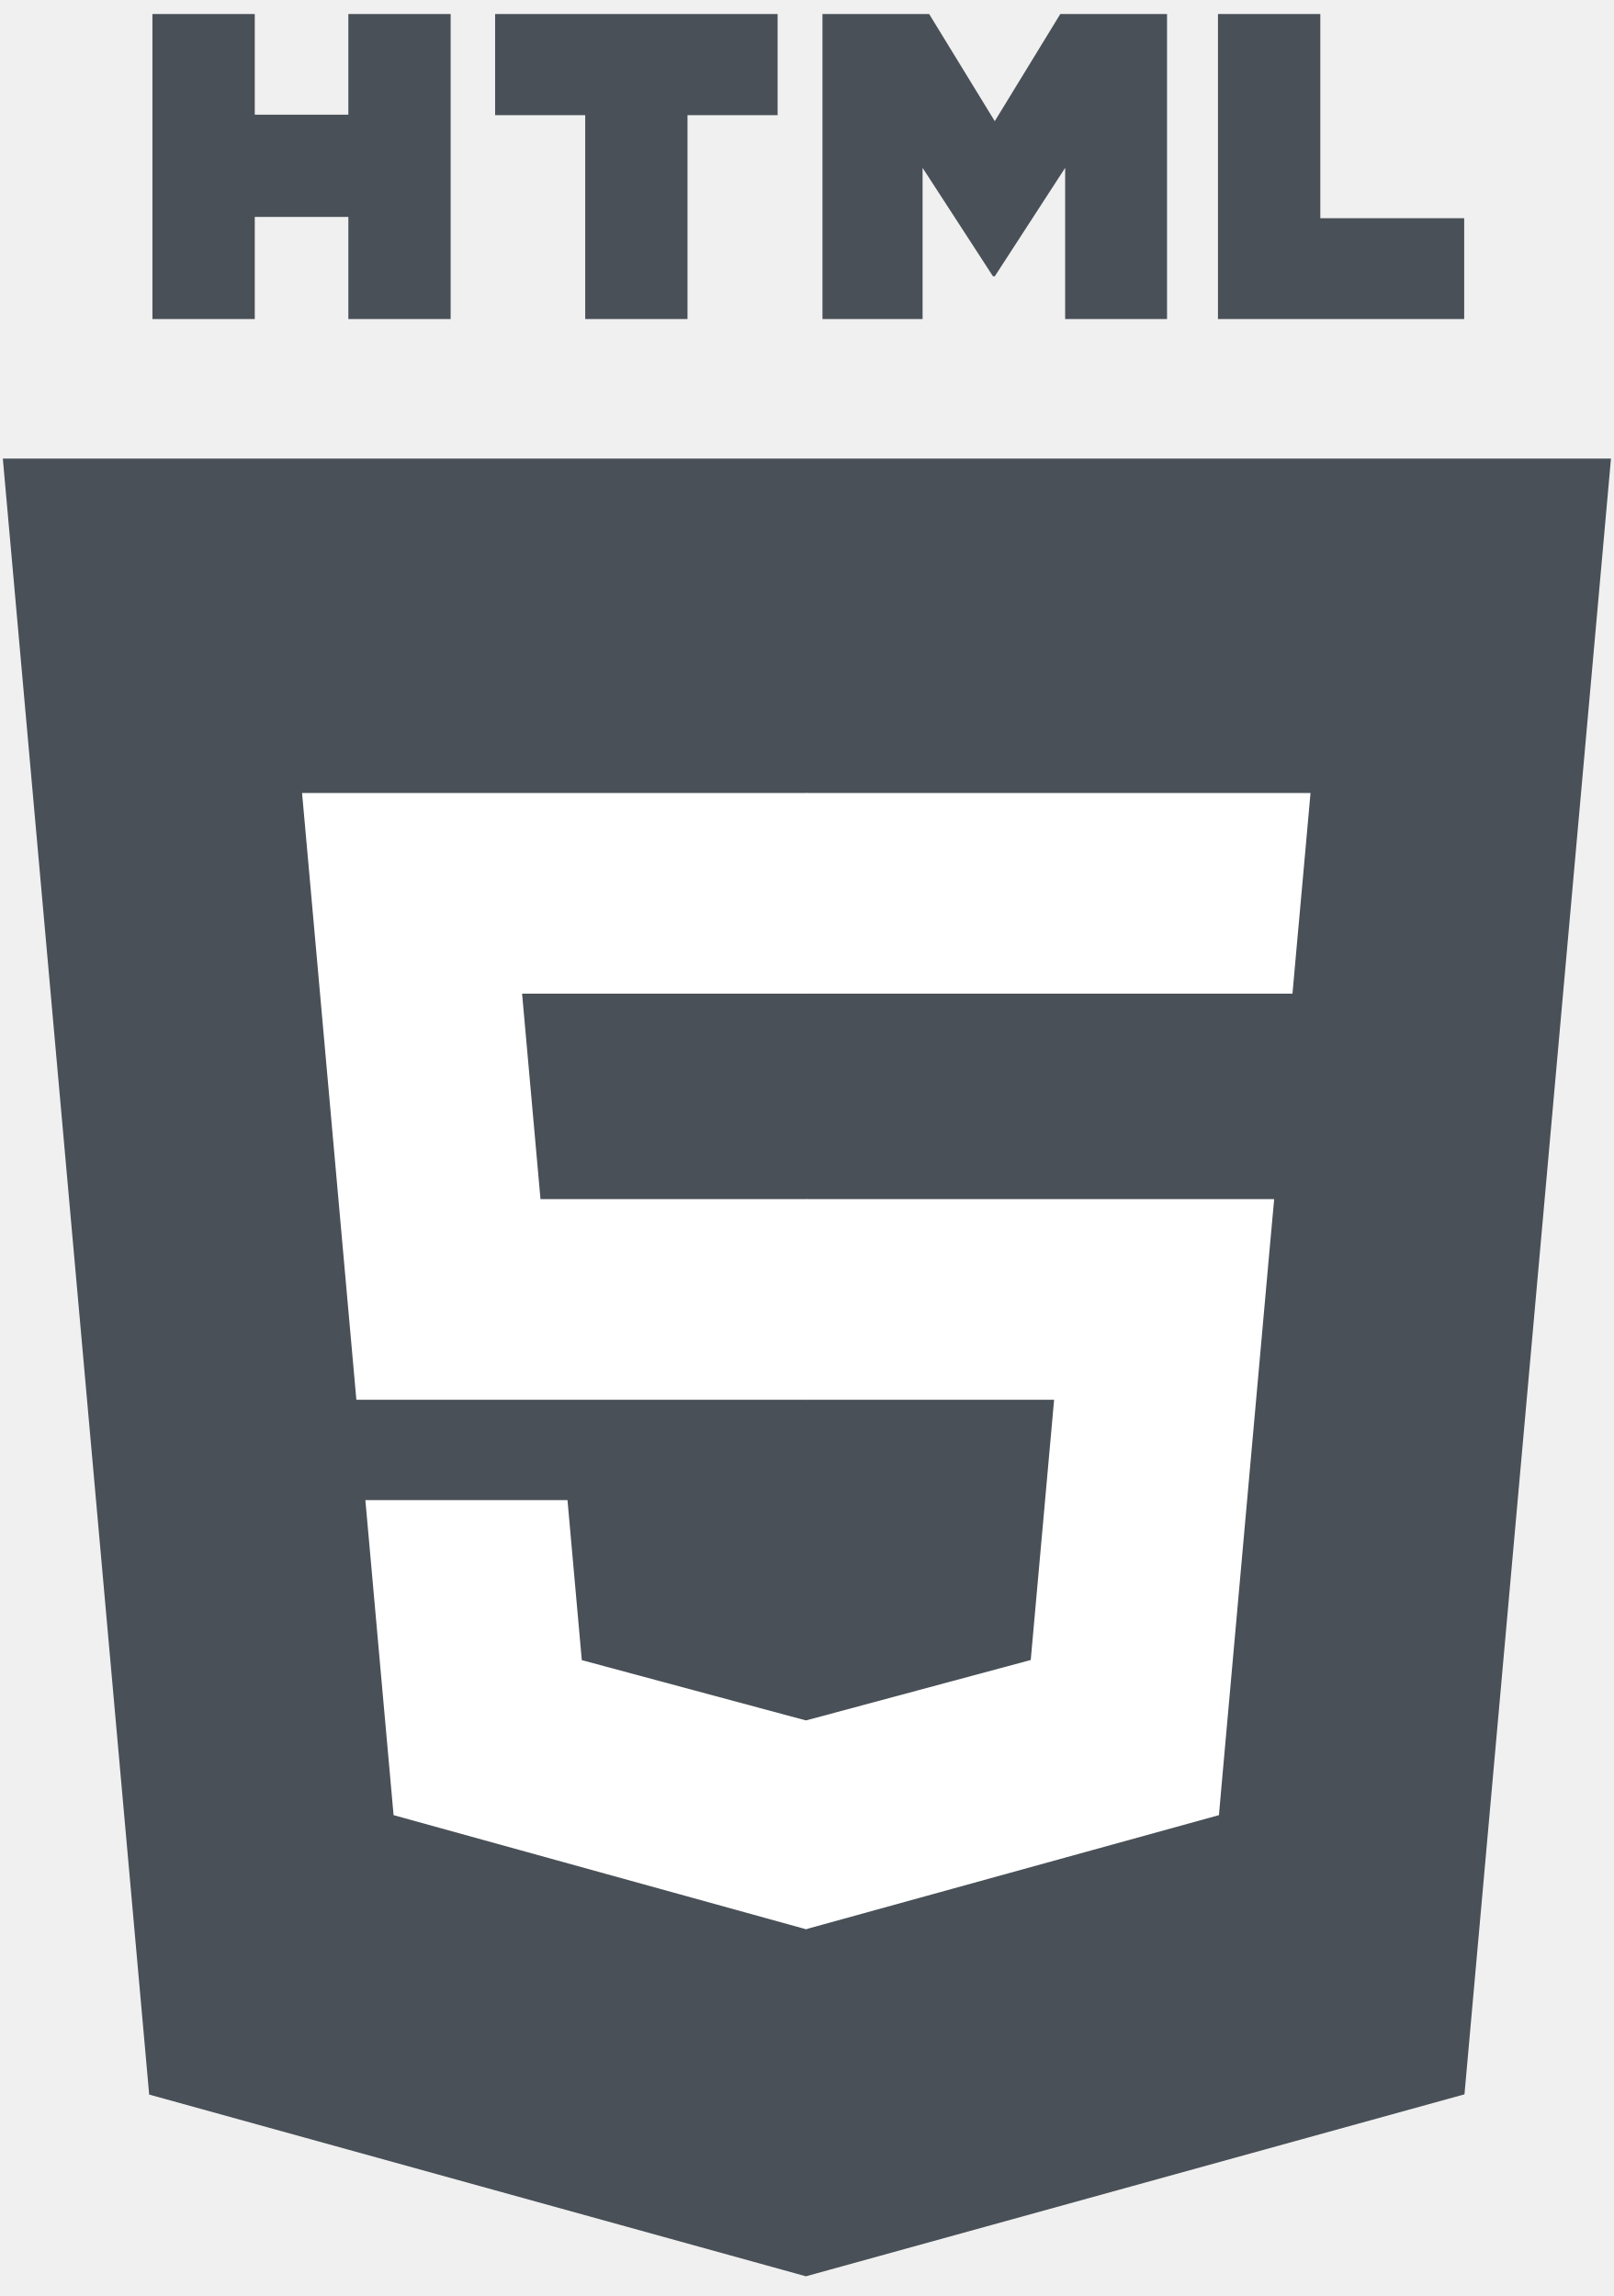
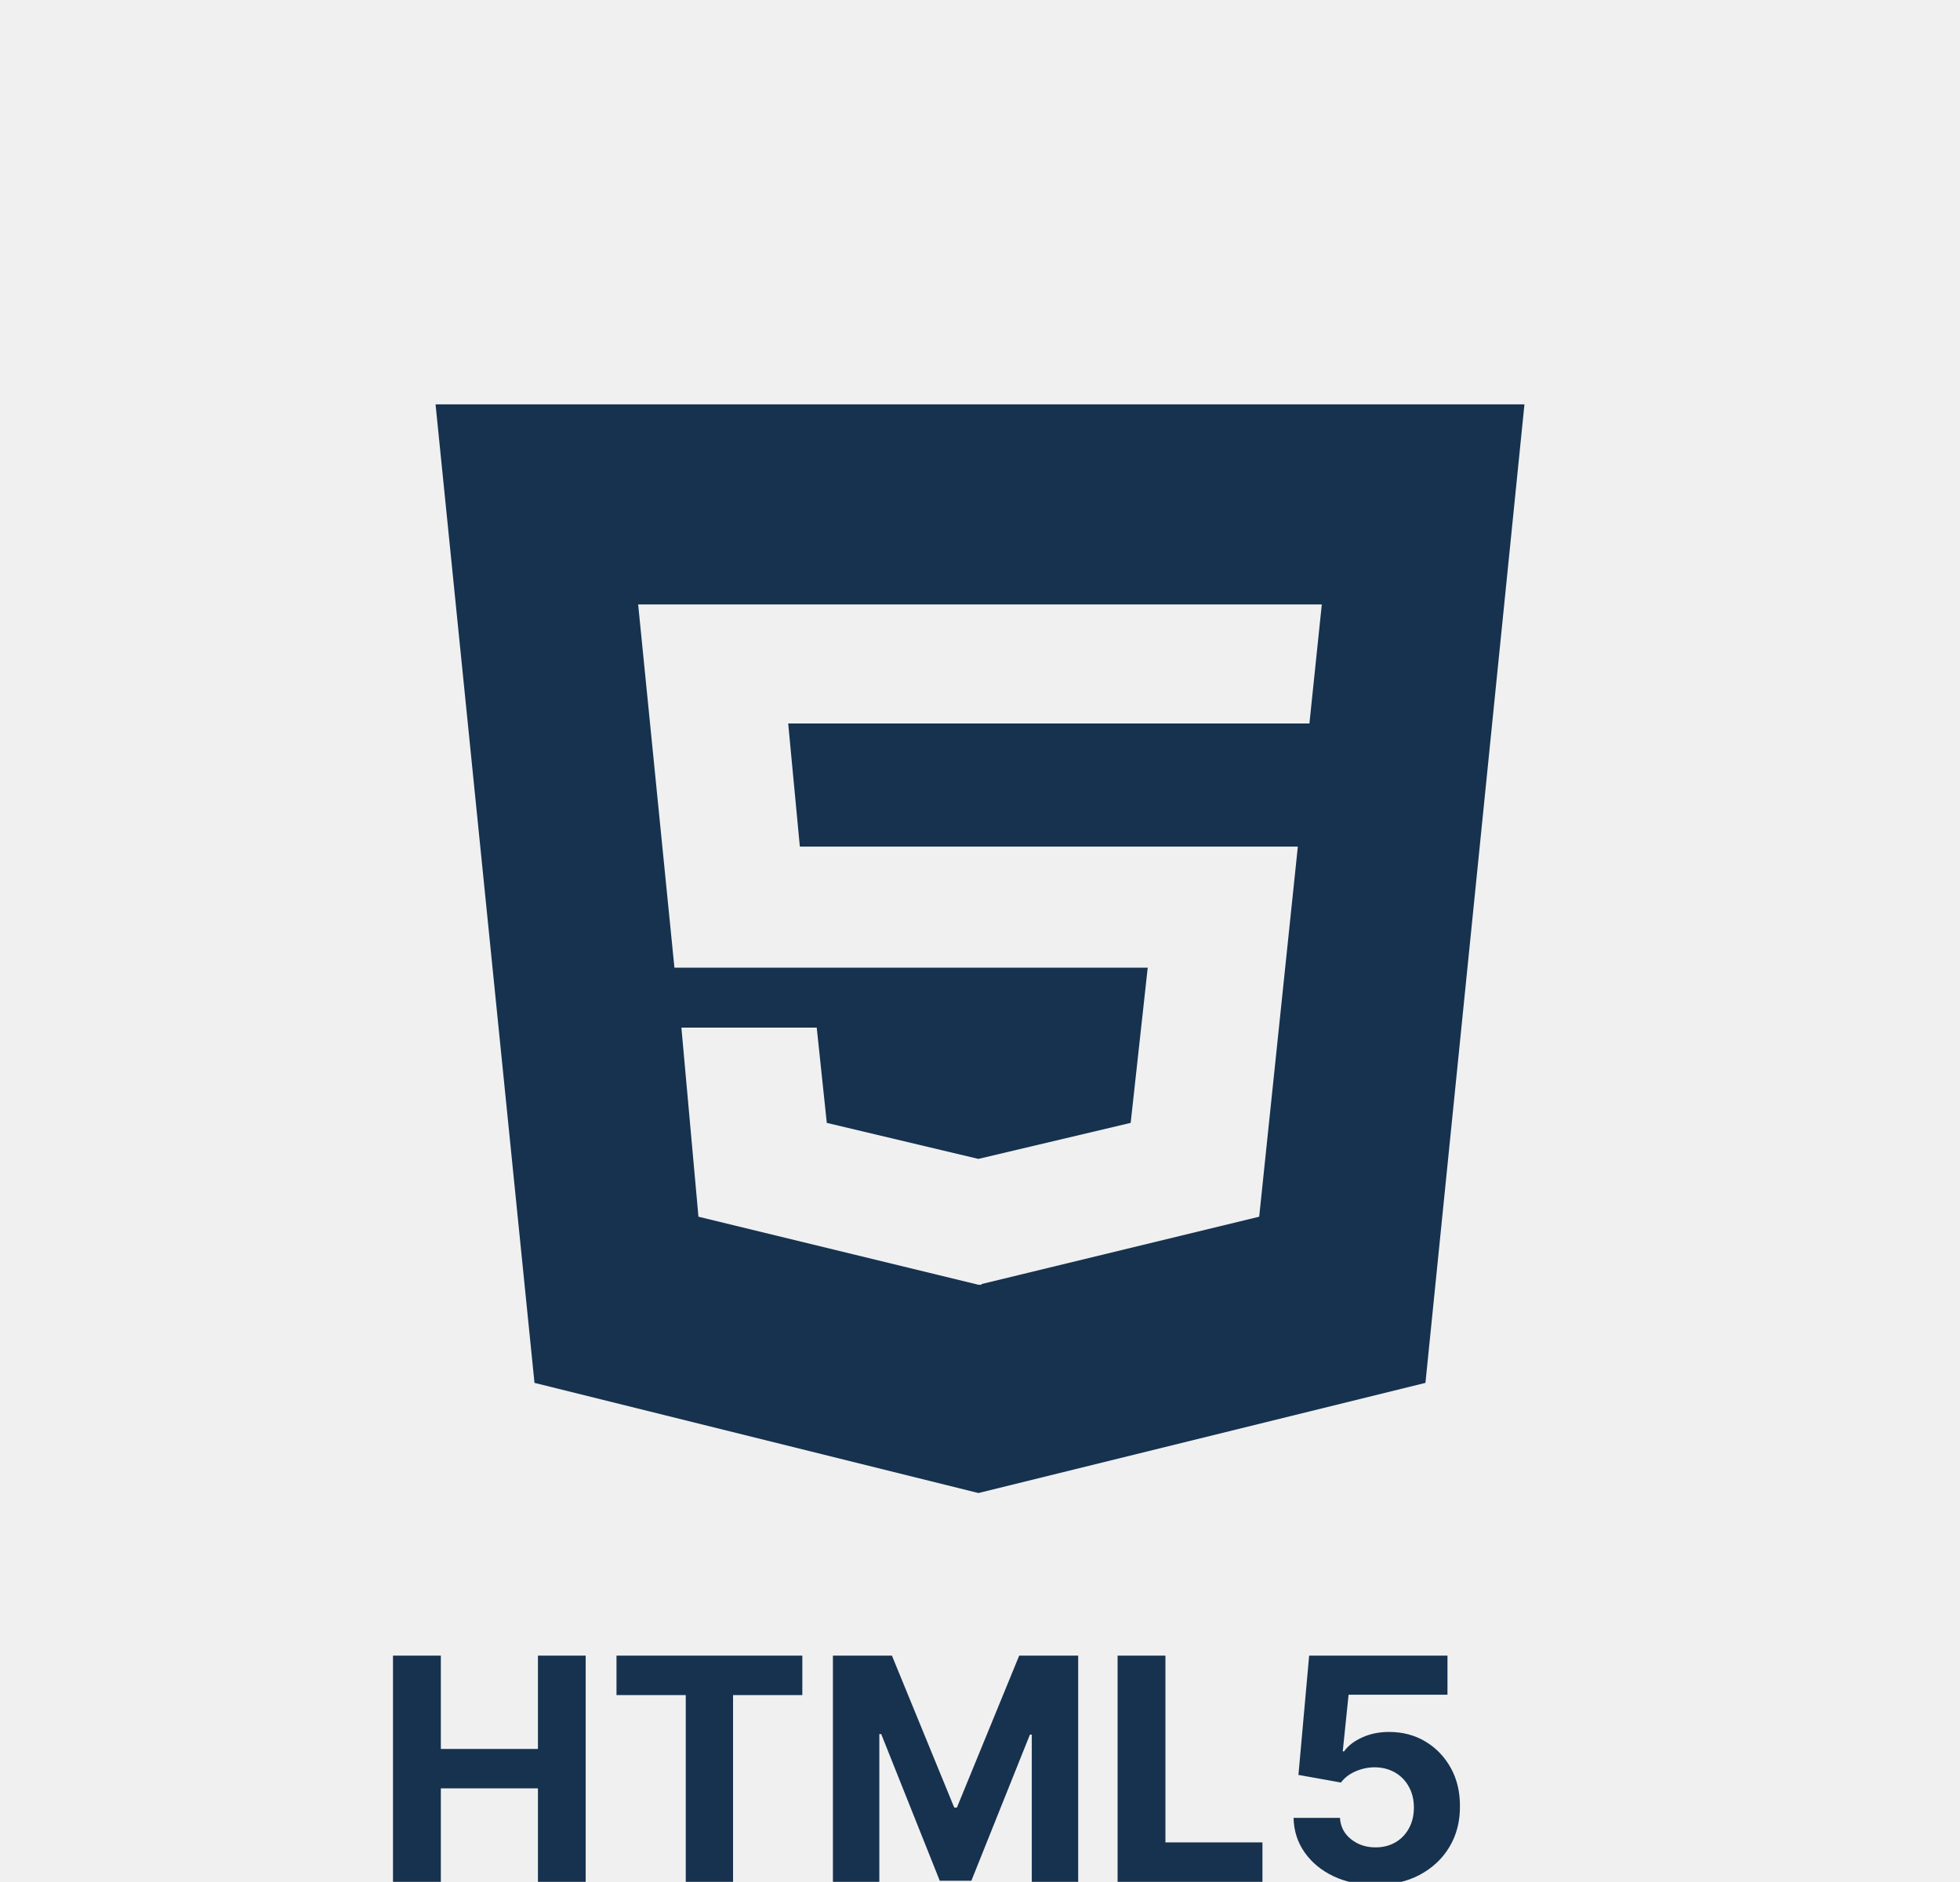
- <svg xmlns="http://www.w3.org/2000/svg" width="52" height="74" viewBox="0 0 52 74" fill="none">
-   <g clip-path="url(#clip0_101_4)">
-     <path d="M51.91 14.78L47.189 67.5L25.969 73.365L4.807 67.508L0.091 14.78H51.91Z" fill="#495057" />
-     <path d="M26 68.882L43.147 64.143L47.181 19.091H26V68.882Z" fill="#495057" />
-     <path d="M16.823 32.025H26V25.558H9.733L9.889 27.293L11.483 45.114H26V38.648H17.416L16.823 32.025Z" fill="white" />
-     <path d="M18.286 48.348H11.773L12.682 58.502L25.971 62.179L26.001 62.171V55.443L25.972 55.45L18.747 53.506L18.286 48.348Z" fill="white" />
-     <path d="M4.912 0.451H8.209V3.697H11.225V0.451H14.521V10.283H11.225V6.991H8.209V10.283H4.912V0.451H4.912Z" fill="#495057" />
-     <path d="M18.856 3.711H15.954V0.451H25.057V3.711H22.153V10.283H18.857V3.711H18.856Z" fill="#495057" />
-     <path d="M26.502 0.451H29.939L32.054 3.905L34.166 0.451H37.605V10.283H34.322V5.41L32.054 8.906H31.997L29.728 5.41V10.283H26.502V0.451Z" fill="#495057" />
-     <path d="M39.246 0.451H42.544V7.033H47.18V10.283H39.246V0.451Z" fill="#495057" />
-     <path d="M25.977 45.114H33.966L33.213 53.502L25.977 55.448V62.176L39.277 58.502L39.374 57.409L40.899 40.384L41.057 38.648H25.977V45.114Z" fill="white" />
-     <path d="M25.977 32.009V32.025H41.647L41.777 30.572L42.073 27.293L42.228 25.558H25.977V32.009Z" fill="white" />
+ <svg xmlns="http://www.w3.org/2000/svg" width="126" height="121" viewBox="0 0 126 121" fill="none">
+   <g clip-path="url(#clip0_3_205)">
+     <path d="M28 26L34.36 88.917L62.899 96L91.636 88.917L98 26H28ZM84.177 46.52H50.67L51.419 54.436H83.432L80.948 78.233L63.098 82.563V82.608H62.899L44.9 78.233L43.804 66.075H52.504L53.151 72.2L62.895 74.516L72.686 72.2L73.782 62.222H43.356L41.024 38.864H84.973L84.177 46.52Z" fill="#16324F" />
+     <path d="M25.264 121V106.455H28.34V112.456H34.582V106.455H37.651V121H34.582V114.991H28.34V121H25.264ZM39.632 108.99V106.455H51.578V108.99H47.125V121H44.085V108.99H39.632ZM53.545 106.455H57.338L61.344 116.227H61.514L65.52 106.455H69.312V121H66.329V111.533H66.209L62.445 120.929H60.413L56.649 111.497H56.528V121H53.545V106.455ZM71.846 121V106.455H74.921V118.464H81.157V121H71.846ZM88.421 121.199C87.417 121.199 86.522 121.014 85.737 120.645C84.955 120.276 84.335 119.767 83.876 119.118C83.416 118.469 83.177 117.726 83.158 116.888H86.141C86.174 117.451 86.411 117.908 86.852 118.259C87.292 118.609 87.815 118.784 88.421 118.784C88.904 118.784 89.33 118.678 89.7 118.464C90.074 118.247 90.365 117.946 90.573 117.562C90.786 117.174 90.893 116.729 90.893 116.227C90.893 115.716 90.784 115.266 90.566 114.878C90.353 114.49 90.057 114.187 89.678 113.969C89.299 113.751 88.866 113.64 88.379 113.635C87.952 113.635 87.538 113.723 87.136 113.898C86.738 114.073 86.428 114.312 86.205 114.615L83.471 114.125L84.16 106.455H93.052V108.969H86.695L86.319 112.612H86.404C86.66 112.252 87.046 111.954 87.562 111.717C88.078 111.481 88.656 111.362 89.295 111.362C90.171 111.362 90.952 111.568 91.638 111.98C92.325 112.392 92.867 112.958 93.265 113.678C93.663 114.393 93.859 115.216 93.854 116.149C93.859 117.129 93.632 118 93.173 118.763C92.718 119.52 92.081 120.117 91.262 120.553C90.448 120.983 89.501 121.199 88.421 121.199Z" fill="#16324F" />
  </g>
  <defs>
-     <clipPath id="clip0_101_4">
-       <rect width="52" height="73.099" fill="white" transform="translate(0 0.4505)" />
+     <clipPath id="clip0_3_205">
+       <rect width="126" height="121" fill="white" />
    </clipPath>
  </defs>
</svg>
